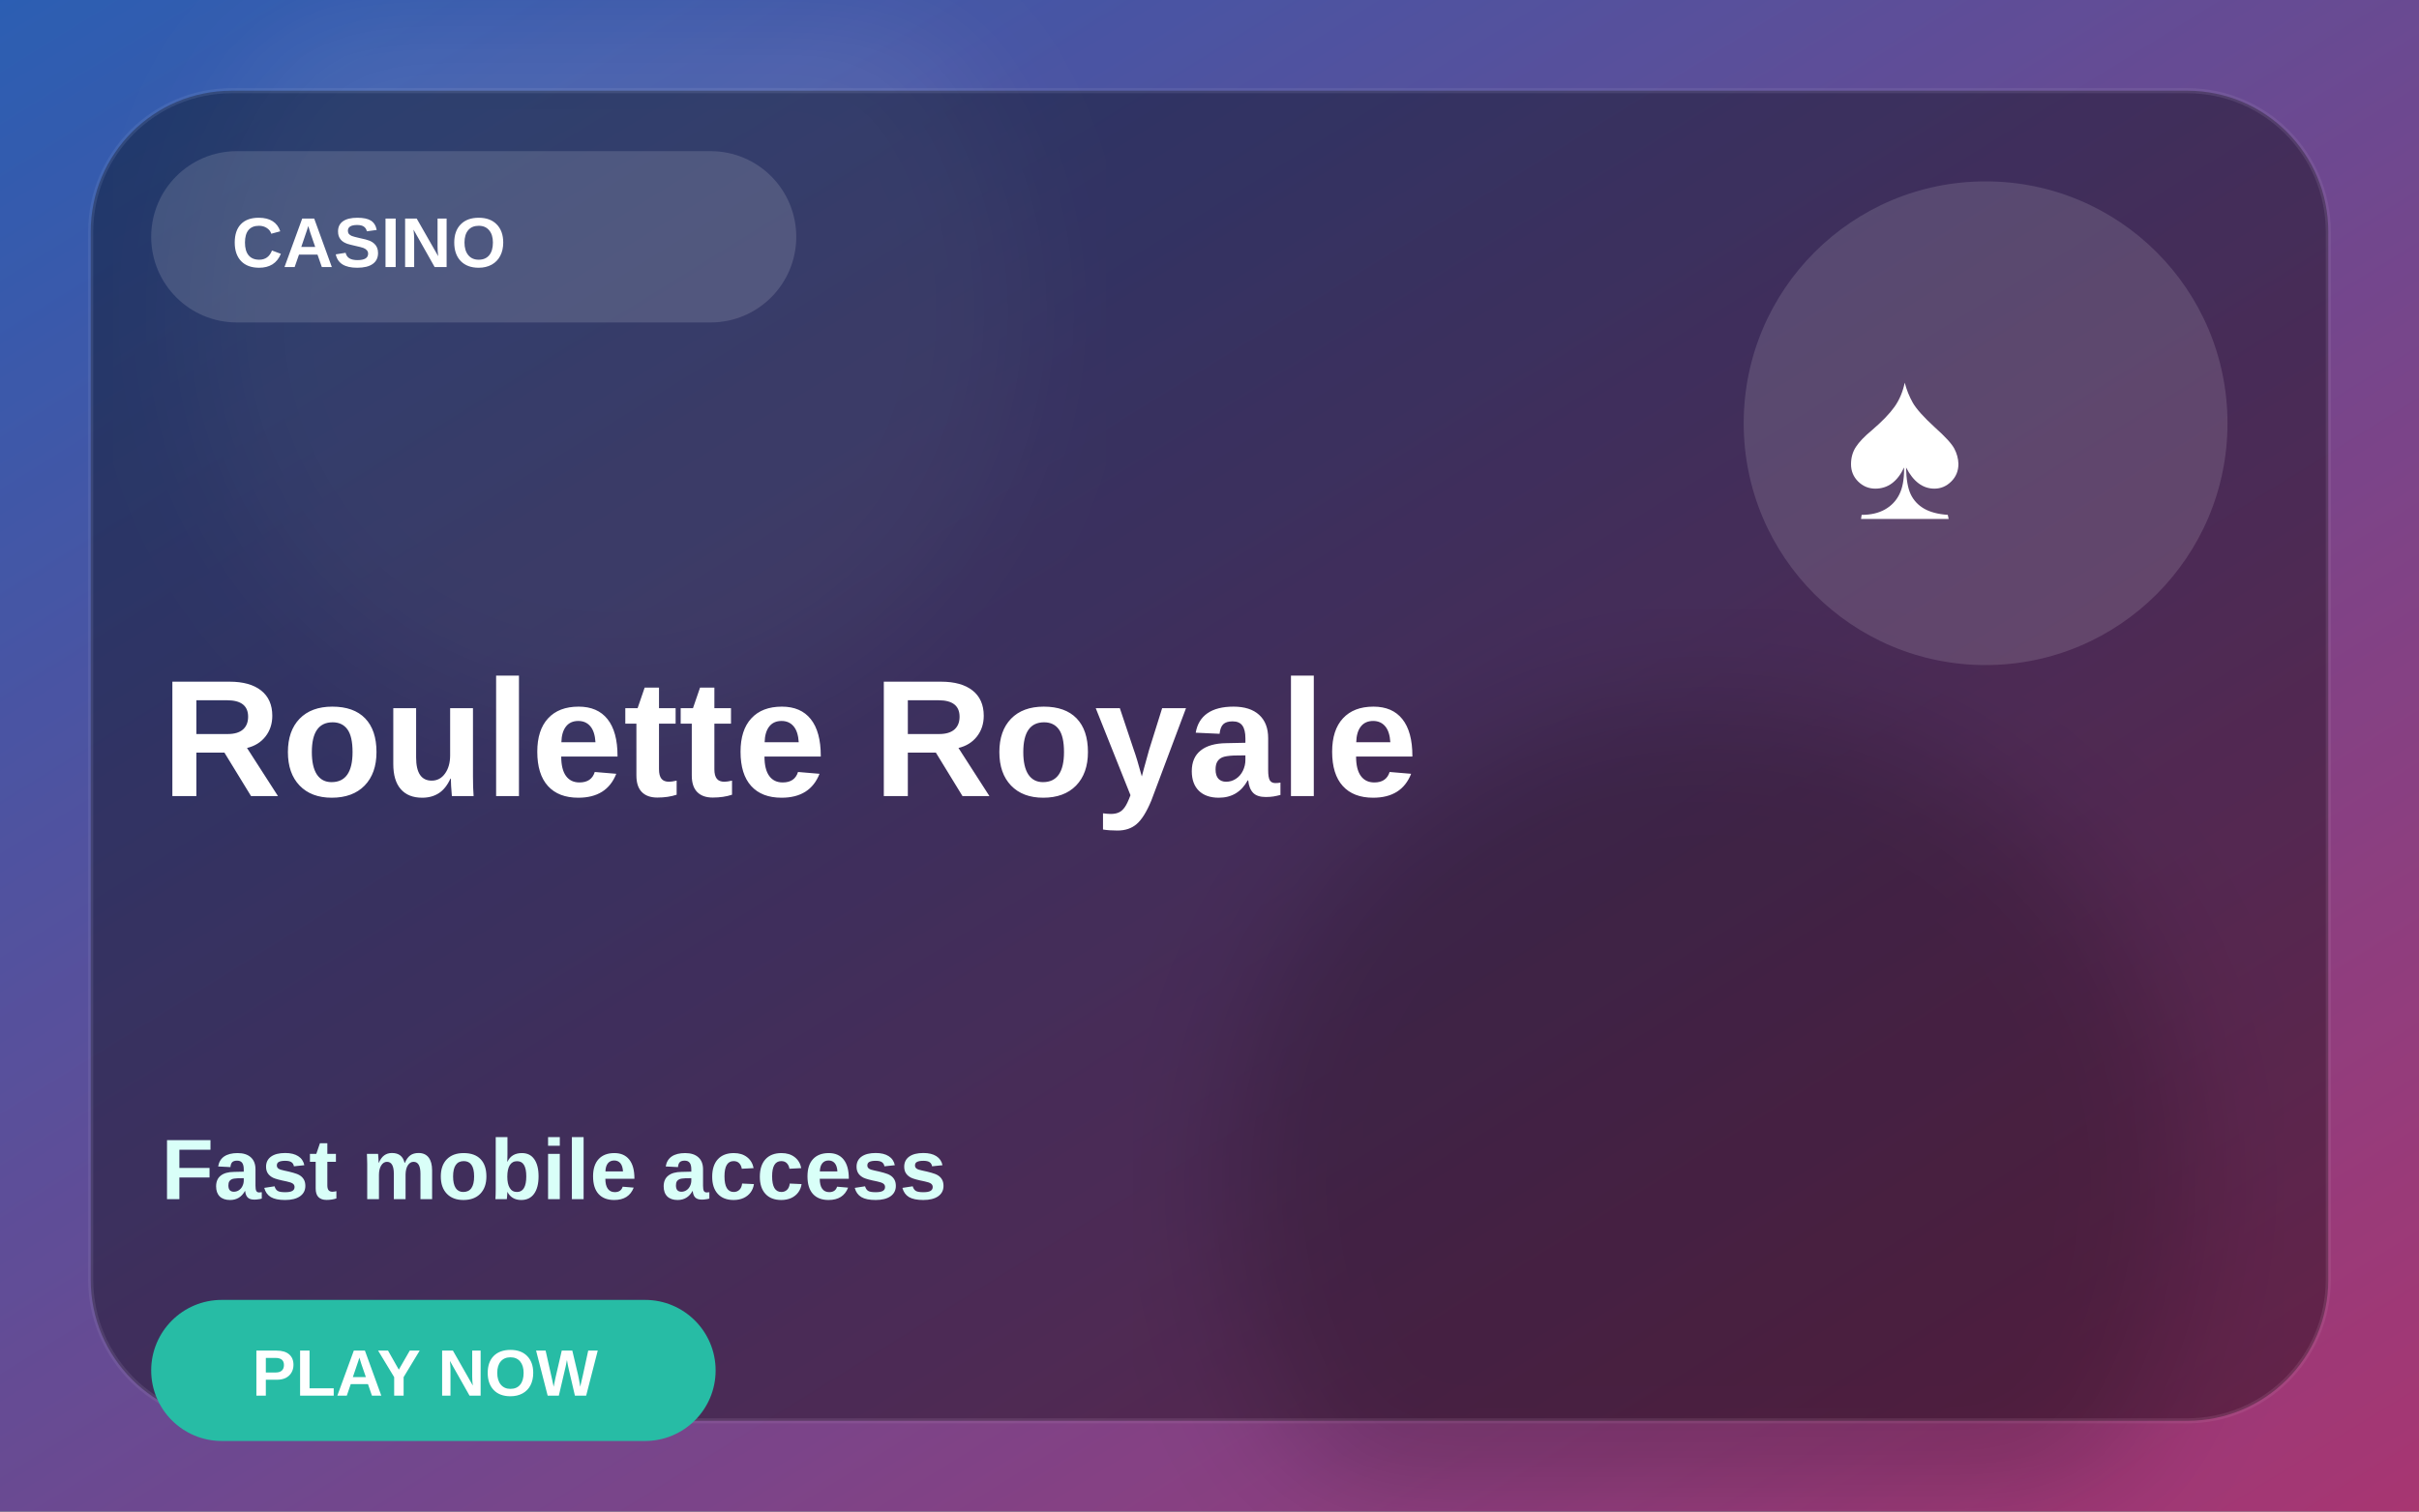
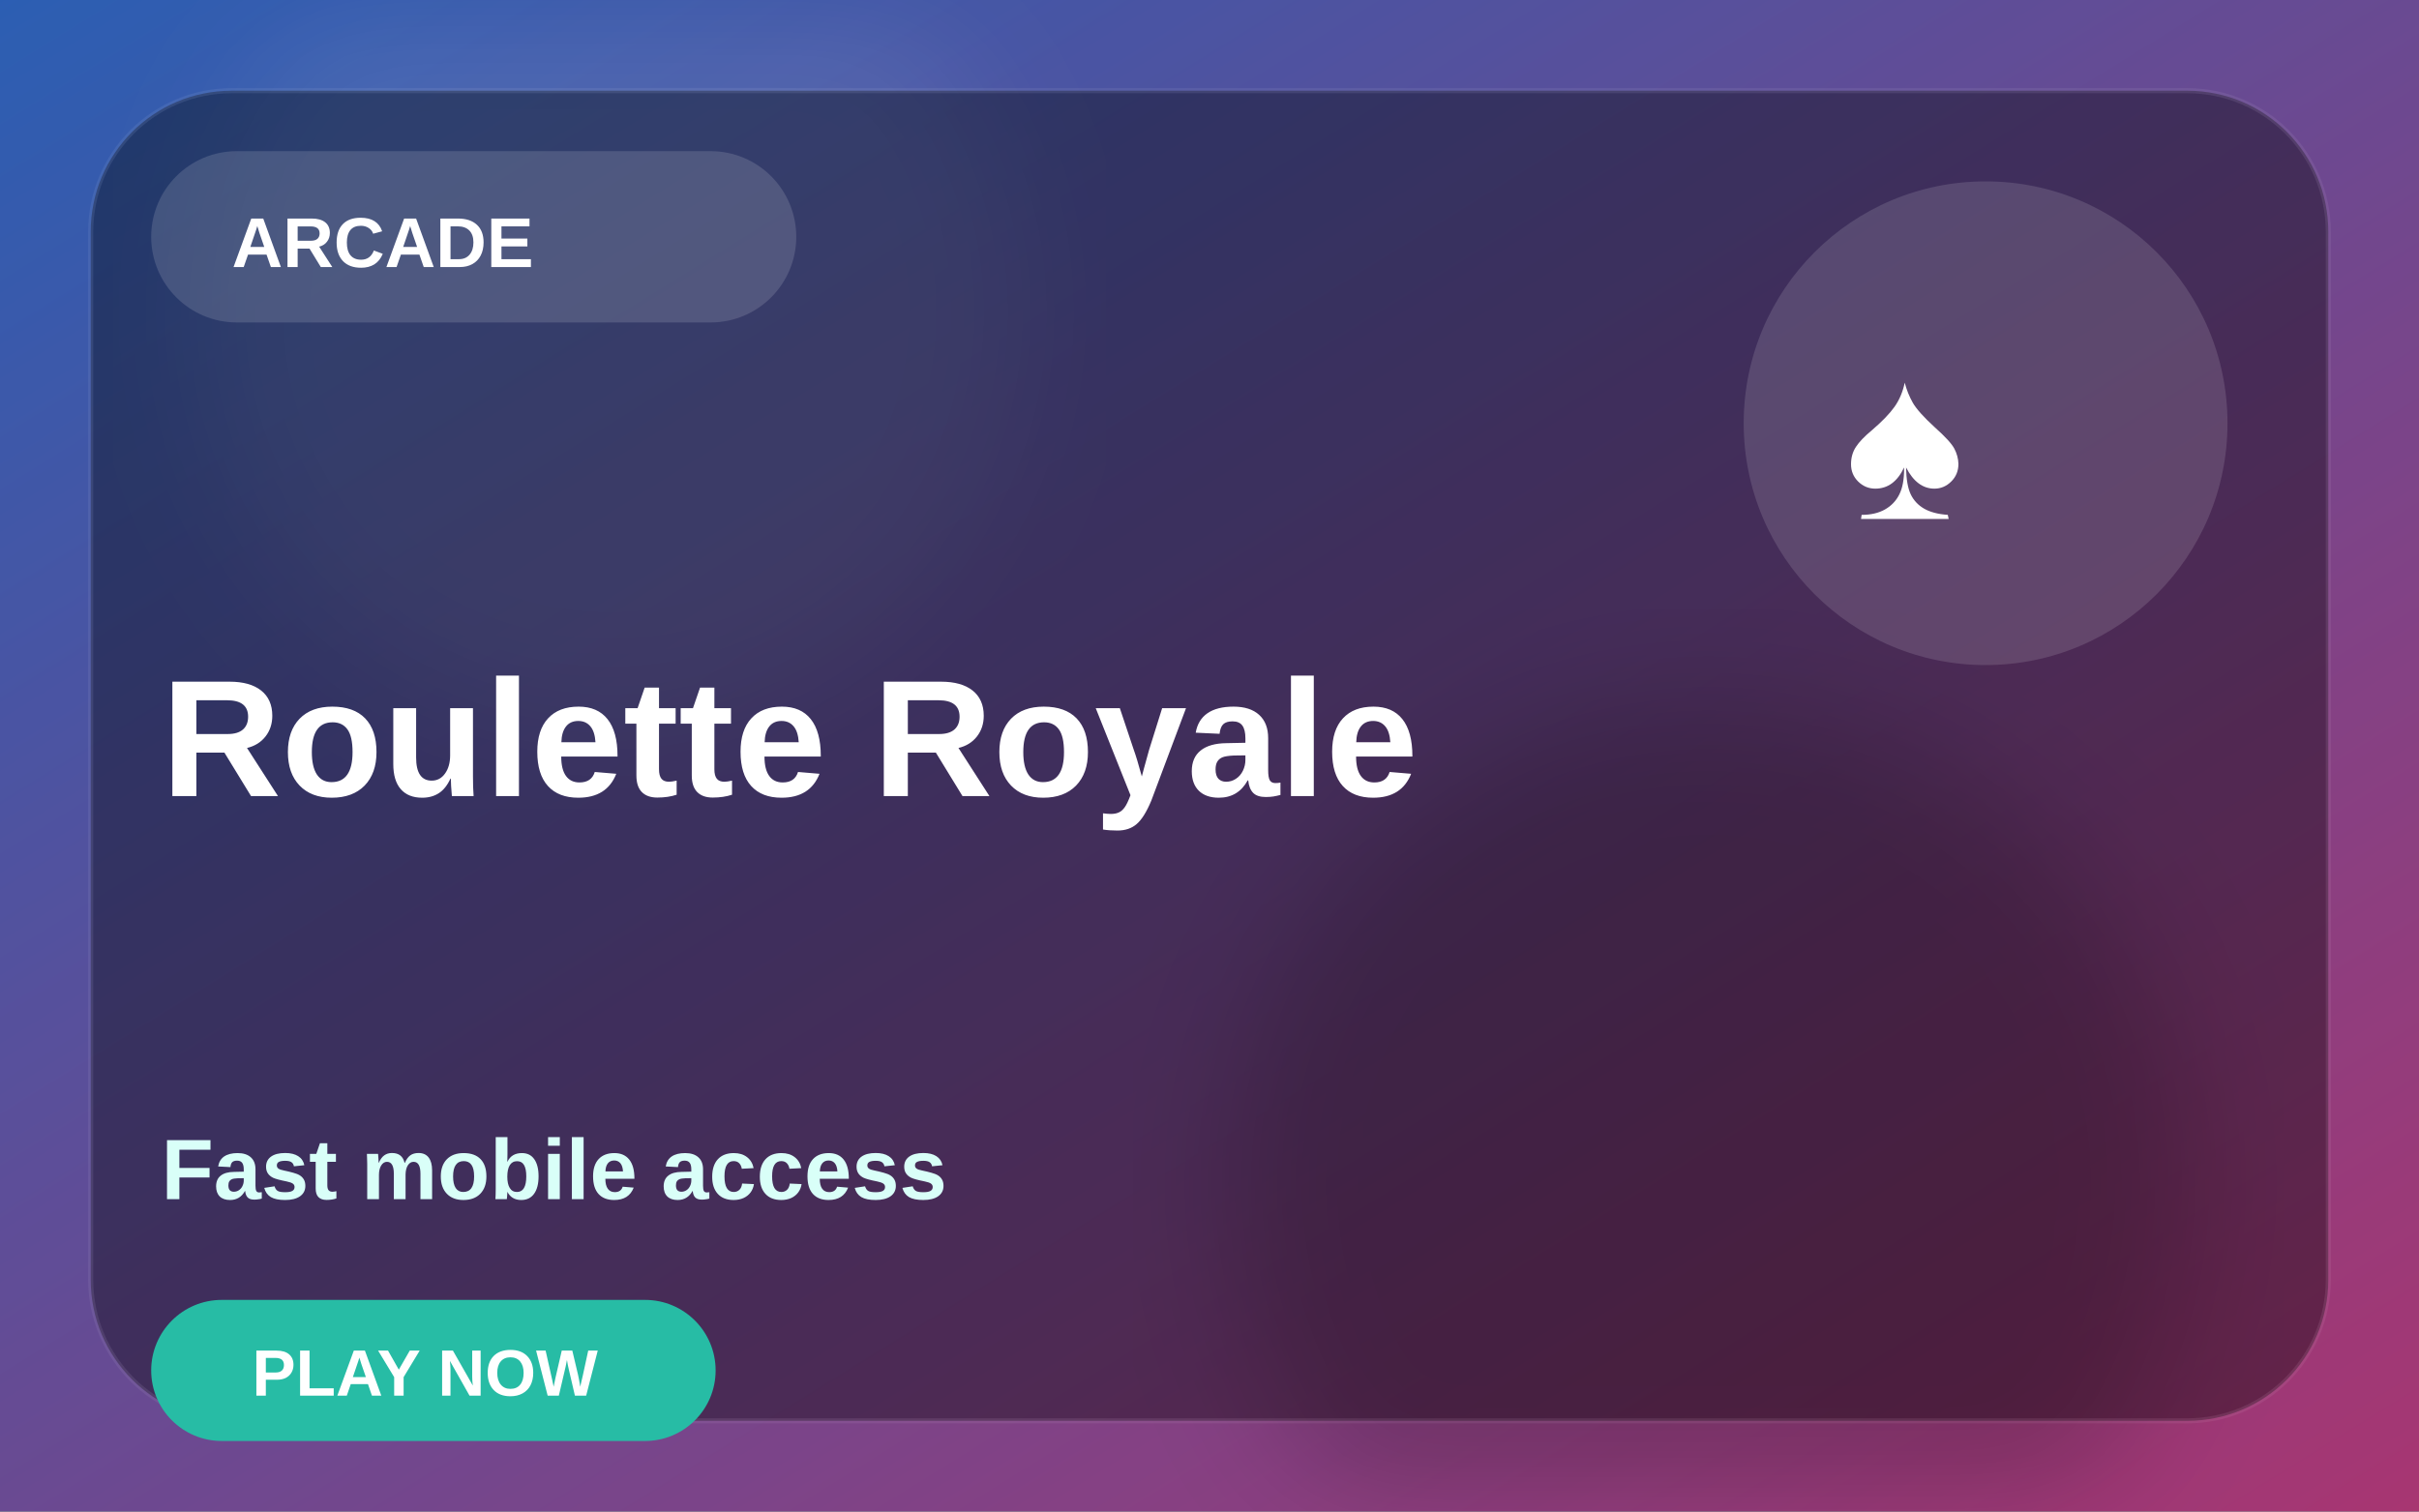
<svg xmlns="http://www.w3.org/2000/svg" width="480" height="300" viewBox="0 0 480 300">
  <defs>
    <linearGradient id="g" x1="0" y1="0" x2="1" y2="1">
      <stop offset="0" stop-color="#3b82f6" />
      <stop offset="1" stop-color="#ec4899" />
    </linearGradient>
    <filter id="b">
      <feGaussianBlur stdDeviation="12" />
    </filter>
  </defs>
  <rect width="480" height="300" fill="#070b14" />
  <rect width="480" height="300" fill="url(#g)" opacity=".7" />
  <circle cx="121" cy="62" r="82" fill="#fff" opacity=".08" filter="url(#b)" />
  <circle cx="339" cy="235" r="95" fill="#000" opacity=".18" filter="url(#b)" />
  <rect x="18" y="18" width="444" height="264" rx="28" fill="#000" opacity=".38" stroke="#fff" stroke-opacity=".18" />
  <rect x="30" y="30" width="128" height="34" rx="17" fill="#fff" opacity=".14" />
-   <text x="46" y="53" font-family="Arial, sans-serif" font-size="14" font-weight="700" fill="#fff">CASINO</text>
+   <text x="46" y="53" font-family="Arial, sans-serif" font-size="14" font-weight="700" fill="#fff">ARCADE</text>
  <circle cx="394" cy="84" r="48" fill="#fff" opacity=".13" />
  <text x="366" y="103" font-family="Arial, sans-serif" font-size="45" font-weight="700" fill="#fff">♠</text>
  <text x="32" y="158" font-family="Arial, sans-serif" font-size="33" font-weight="900" fill="#fff">Roulette Royale</text>
  <text x="32" y="238" font-family="Arial, sans-serif" font-size="17" font-weight="700" fill="#d9fff8">Fast mobile access</text>
  <rect x="30" y="258" width="112" height="28" rx="14" fill="#27bca5" />
  <text x="50" y="277" font-family="Arial, sans-serif" font-size="13" font-weight="800" fill="#fff">PLAY NOW</text>
</svg>
